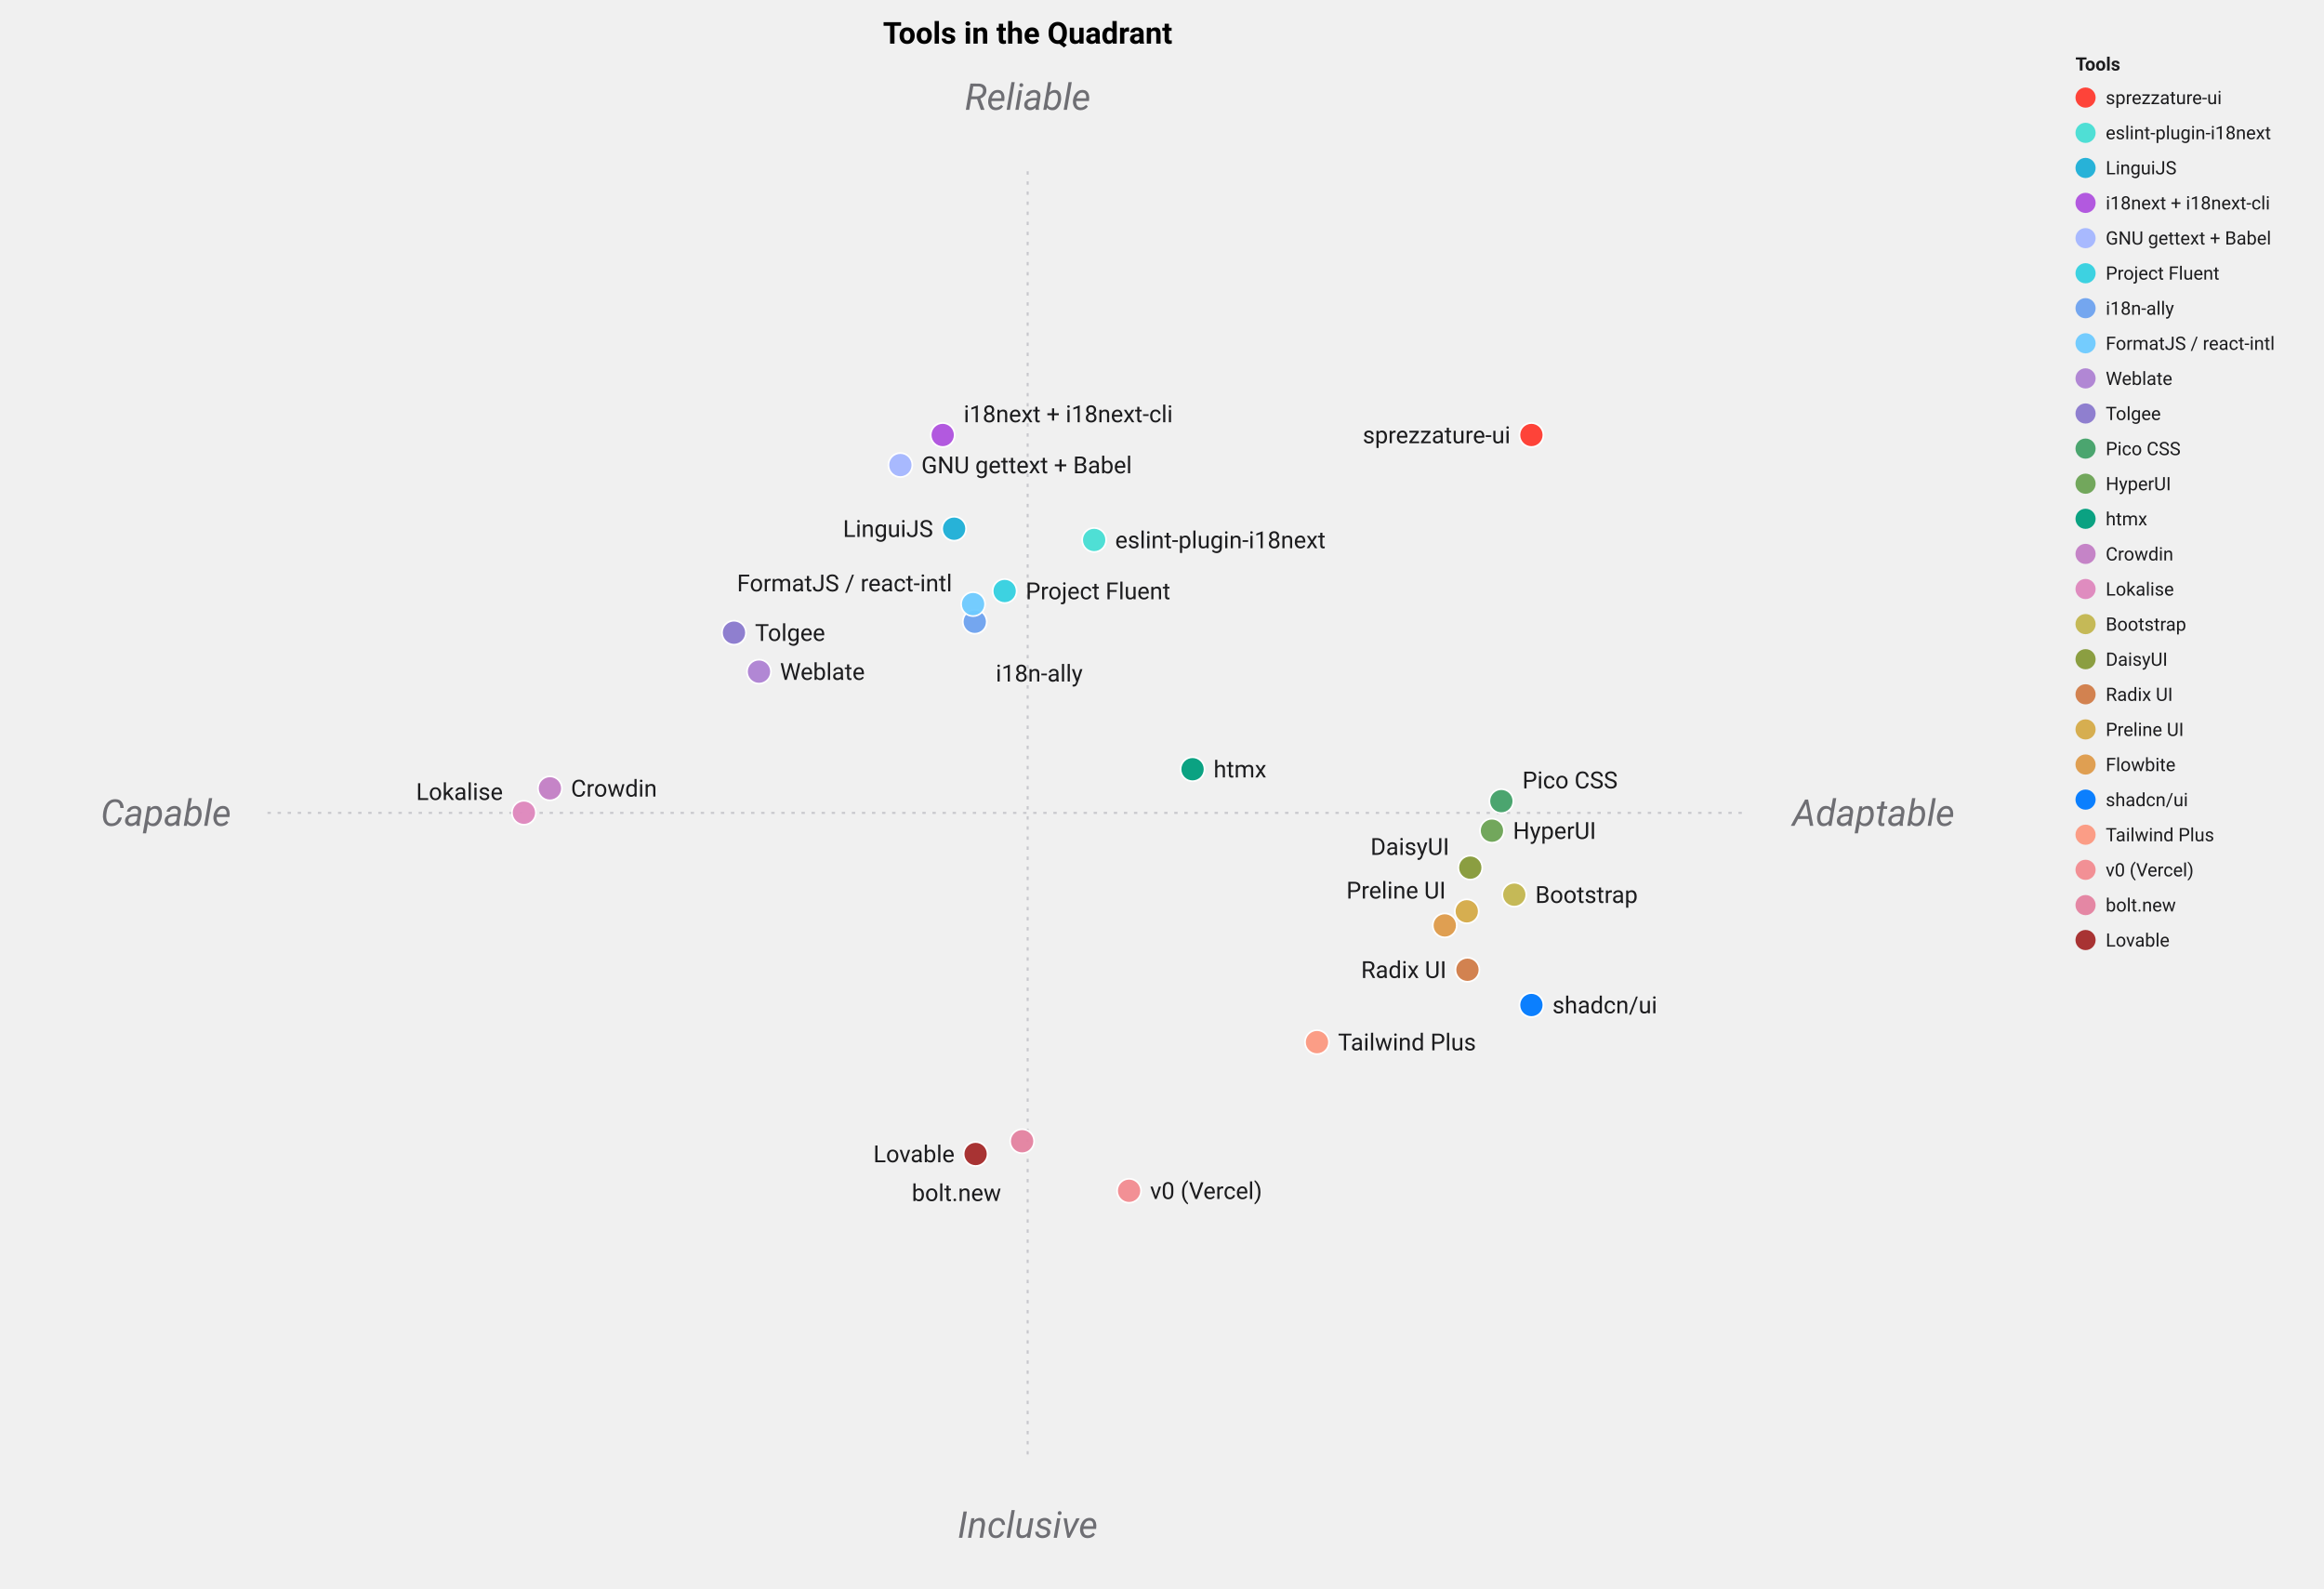
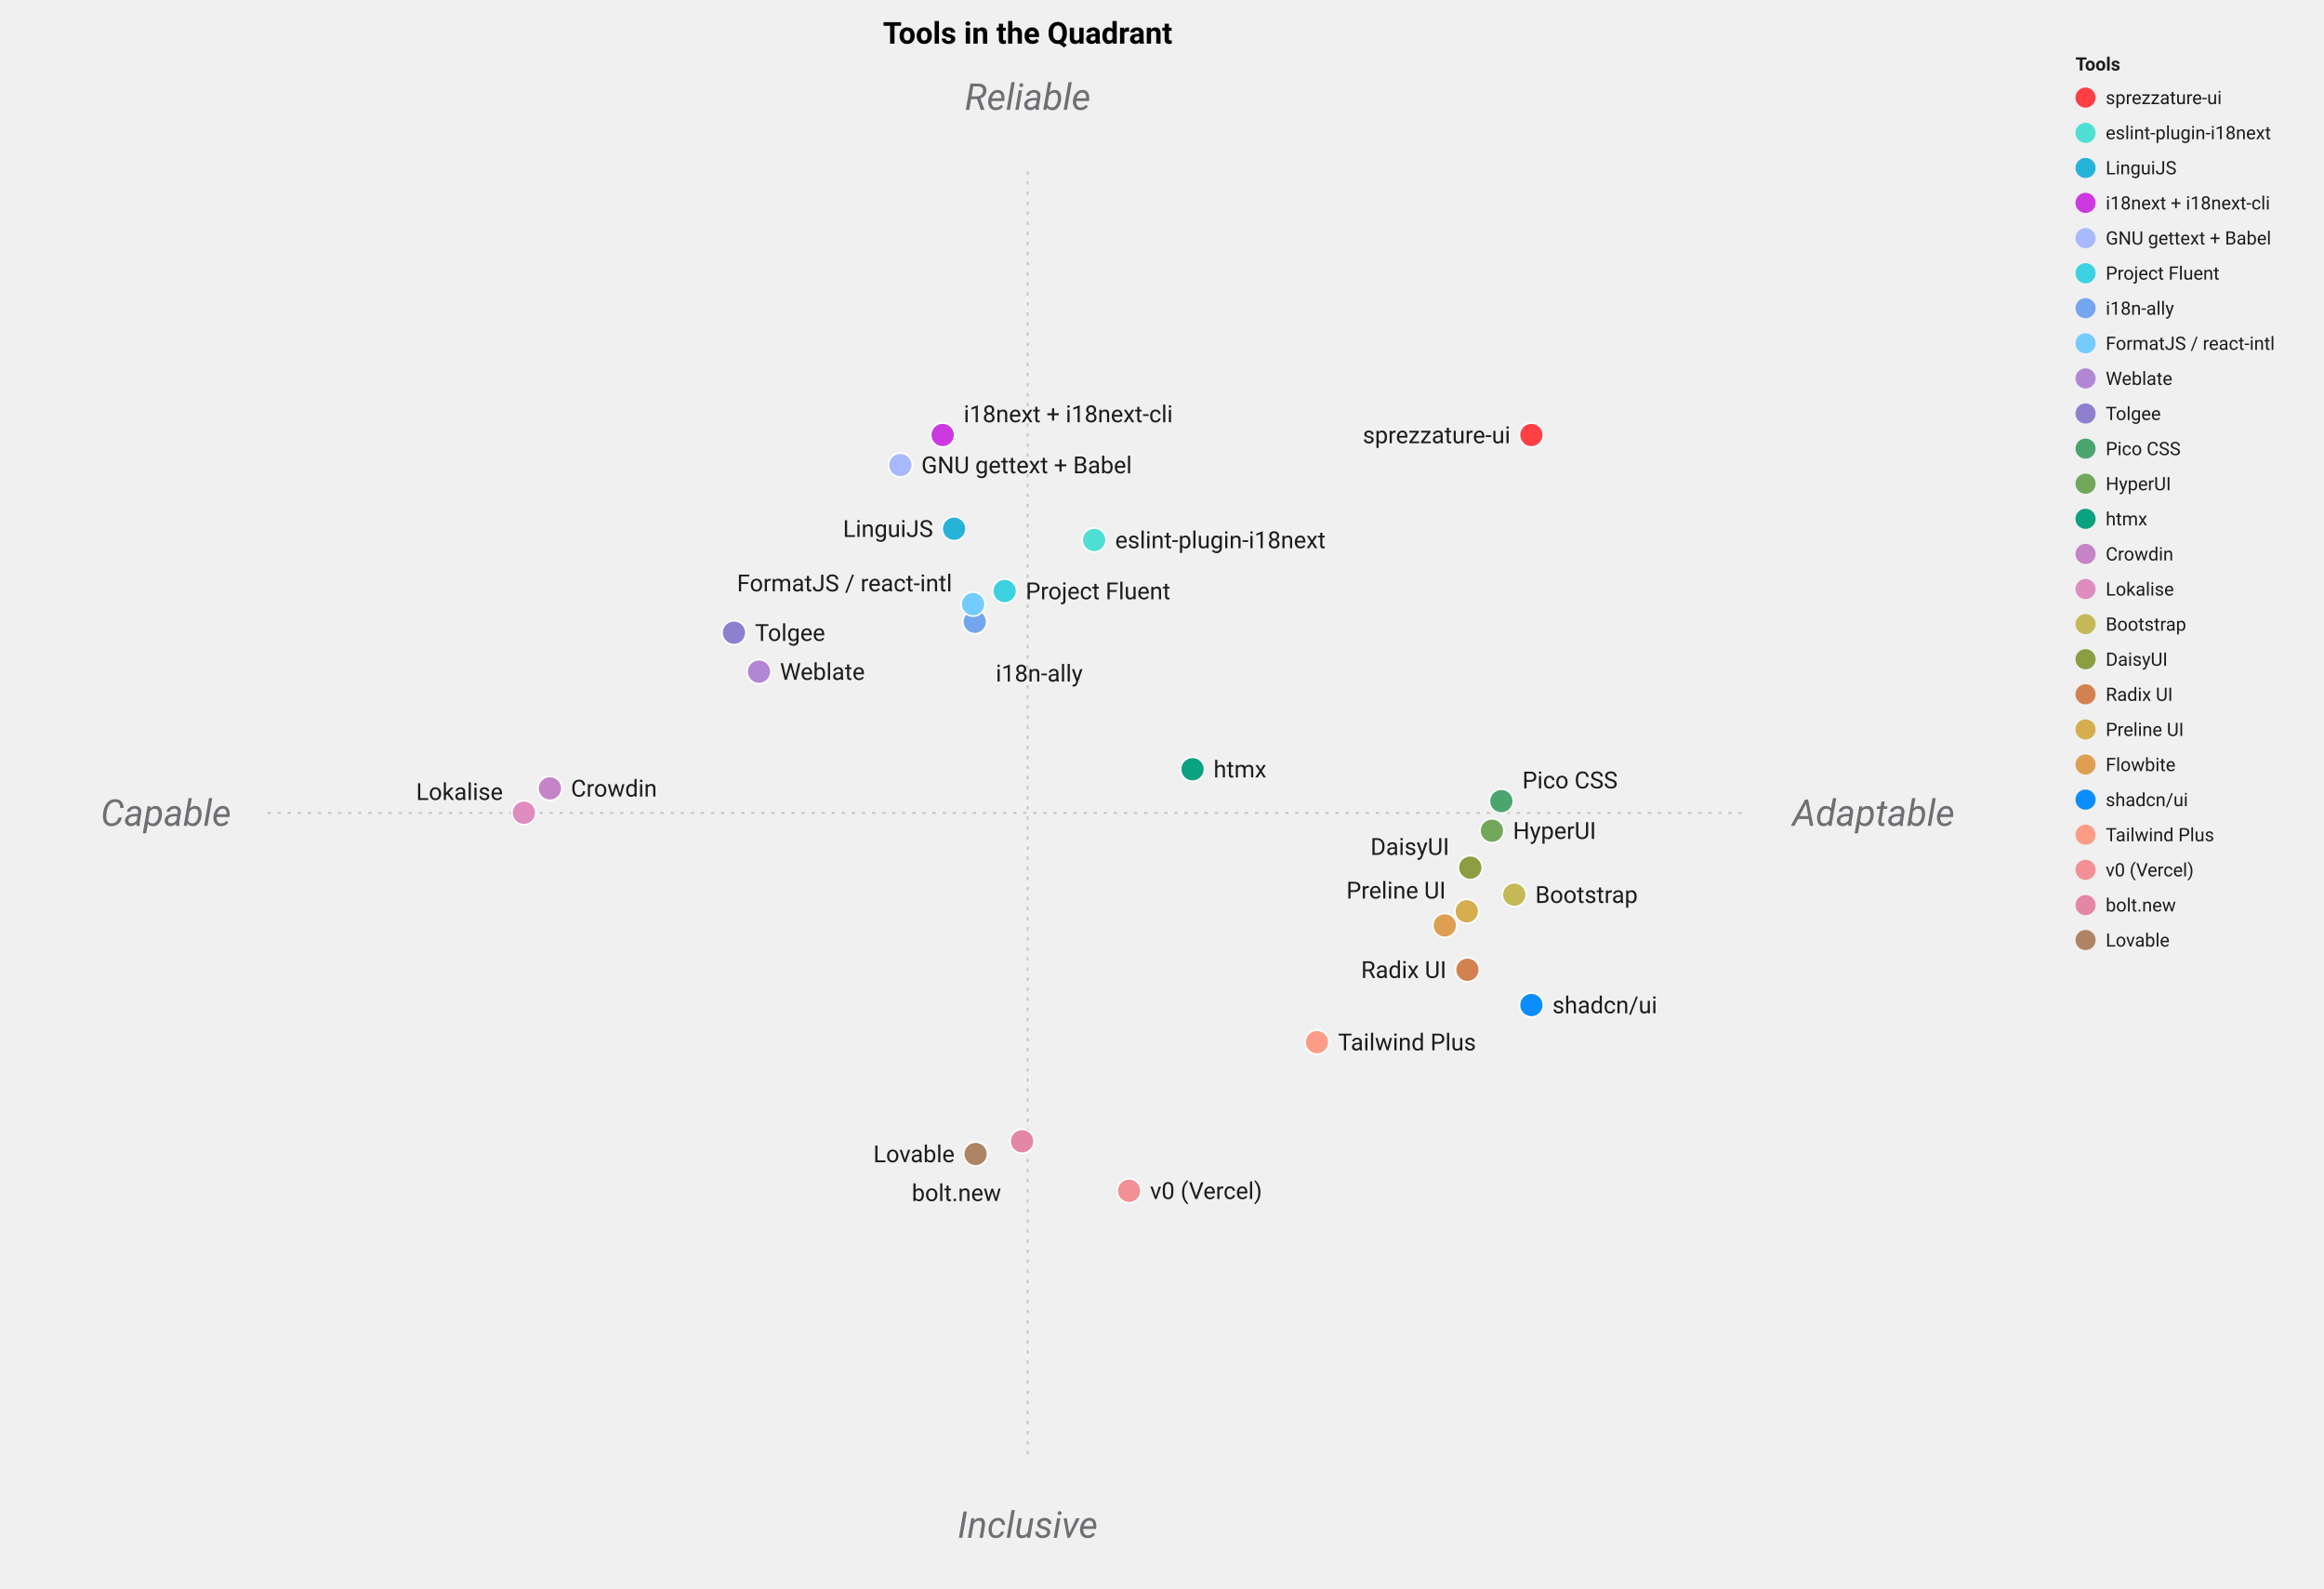
<svg xmlns="http://www.w3.org/2000/svg" width="1384" height="946" viewBox="0 0 1384 946" role="img" aria-labelledby="sp-title sp-desc" font-family="Roboto, -apple-system, Helvetica, Arial, sans-serif">
  <style>.sp-dot{cursor:pointer}.sp-dot:hover circle,.sp-dot:focus circle{stroke-width:2.4}.sp-dot:hover,.sp-dot:focus{filter:brightness(1.08);outline:none}</style>
  <line x1="159.3" y1="484.0" x2="1039.2" y2="484.0" stroke="#C7C7CC" stroke-width="1.2" stroke-dasharray="2,4" />
  <line x1="612.0" y1="866.0" x2="612.0" y2="102.0" stroke="#C7C7CC" stroke-width="1.2" stroke-dasharray="2,4" />
  <text data-pole="right" x="1164.0" y="491.7" font-size="22" font-style="italic" fill="#6E6E73" text-anchor="end">Adaptable</text>
  <text data-pole="left" x="60.0" y="491.7" font-size="22" font-style="italic" fill="#6E6E73" text-anchor="start">Capable</text>
  <text data-pole="top" x="612.0" y="65.4" font-size="22" font-style="italic" fill="#6E6E73" text-anchor="middle">Reliable</text>
  <text data-pole="bottom" x="612.0" y="915.6" font-size="22" font-style="italic" fill="#6E6E73" text-anchor="middle">Inclusive</text>
  <g class="sp-dot" tabindex="0" role="img" aria-label="Tools: sprezzature-ui Hardcoded string detection: 2 Source languages covered: 3 Catalogue scaffolding and compilation: 5 Runtime loader shipped: 4 CI verdict with an exit code: 5 No framework runtime in the output: 5 Accessibility out of the box: 3 Dark mode out of the box: 5 Reduced motion guard: 5 Customisation and theming: 5 Deterministic and reproducible: 5 Local and offline (no account): 5 Free or open source: 5 Maturity and ecosystem: 1 Component library breadth: 2 Translator workflow: 1">
-     <circle cx="912.0" cy="259.0" r="7.14" fill="#FF3B30" stroke="white" stroke-width="1" opacity="0.95" />
+     <circle cx="912.0" cy="259.0" r="7.14" fill="#FF383C" stroke="white" stroke-width="1" opacity="0.95" />
  </g>
  <text x="899.5" y="263.9" font-size="14" fill="#1C1C1E" text-anchor="end">sprezzature-ui</text>
  <g class="sp-dot" tabindex="0" role="img" aria-label="Tools: i18next + i18next-cli Hardcoded string detection: 5 Source languages covered: 2 Catalogue scaffolding and compilation: 5 Runtime loader shipped: 5 CI verdict with an exit code: 5 No framework runtime in the output: 3 Accessibility out of the box: 1 Dark mode out of the box: 1 Reduced motion guard: 1 Customisation and theming: 2 Deterministic and reproducible: 4 Local and offline (no account): 5 Free or open source: 5 Maturity and ecosystem: 5 Component library breadth: 1 Translator workflow: 2">
-     <circle cx="561.4" cy="259.0" r="7.14" fill="#AF52DE" stroke="white" stroke-width="1" opacity="0.95" />
+     <circle cx="561.4" cy="259.0" r="7.14" fill="#CB30E0" stroke="white" stroke-width="1" opacity="0.95" />
  </g>
  <text x="573.9" y="251.4" font-size="14" fill="#1C1C1E" text-anchor="start">i18next + i18next-cli</text>
  <g class="sp-dot" tabindex="0" role="img" aria-label="Tools: eslint-plugin-i18next Hardcoded string detection: 5 Source languages covered: 2 Catalogue scaffolding and compilation: 1 Runtime loader shipped: 1 CI verdict with an exit code: 5 No framework runtime in the output: 3 Accessibility out of the box: 1 Dark mode out of the box: 1 Reduced motion guard: 1 Customisation and theming: 1 Deterministic and reproducible: 5 Local and offline (no account): 5 Free or open source: 5 Maturity and ecosystem: 4 Component library breadth: 1 Translator workflow: 1">
    <circle cx="651.6" cy="321.5" r="7.14" fill="#47DED4" stroke="white" stroke-width="1" opacity="0.95" />
  </g>
  <text x="664.1" y="326.4" font-size="14" fill="#1C1C1E" text-anchor="start">eslint-plugin-i18next</text>
  <g class="sp-dot" tabindex="0" role="img" aria-label="Tools: i18n-ally Hardcoded string detection: 4 Source languages covered: 4 Catalogue scaffolding and compilation: 3 Runtime loader shipped: 1 CI verdict with an exit code: 1 No framework runtime in the output: 3 Accessibility out of the box: 1 Dark mode out of the box: 1 Reduced motion guard: 1 Customisation and theming: 1 Deterministic and reproducible: 3 Local and offline (no account): 5 Free or open source: 5 Maturity and ecosystem: 3 Component library breadth: 1 Translator workflow: 2">
    <circle cx="580.5" cy="370.2" r="7.14" fill="#6EA3EF" stroke="white" stroke-width="1" opacity="0.95" />
  </g>
  <text x="593.0" y="405.8" font-size="14" fill="#1C1C1E" text-anchor="start">i18n-ally</text>
  <g class="sp-dot" tabindex="0" role="img" aria-label="Tools: FormatJS / react-intl Hardcoded string detection: 2 Source languages covered: 2 Catalogue scaffolding and compilation: 4 Runtime loader shipped: 5 CI verdict with an exit code: 2 No framework runtime in the output: 2 Accessibility out of the box: 1 Dark mode out of the box: 1 Reduced motion guard: 1 Customisation and theming: 2 Deterministic and reproducible: 4 Local and offline (no account): 5 Free or open source: 5 Maturity and ecosystem: 5 Component library breadth: 1 Translator workflow: 2">
    <circle cx="579.5" cy="359.7" r="7.14" fill="#6ECBFF" stroke="white" stroke-width="1" opacity="0.95" />
  </g>
  <text x="567.0" y="352.1" font-size="14" fill="#1C1C1E" text-anchor="end">FormatJS / react-intl</text>
  <g class="sp-dot" tabindex="0" role="img" aria-label="Tools: LinguiJS Hardcoded string detection: 2 Source languages covered: 2 Catalogue scaffolding and compilation: 5 Runtime loader shipped: 5 CI verdict with an exit code: 3 No framework runtime in the output: 3 Accessibility out of the box: 1 Dark mode out of the box: 1 Reduced motion guard: 1 Customisation and theming: 2 Deterministic and reproducible: 4 Local and offline (no account): 5 Free or open source: 5 Maturity and ecosystem: 4 Component library breadth: 1 Translator workflow: 3">
    <circle cx="568.2" cy="314.8" r="7.14" fill="#1DAFD7" stroke="white" stroke-width="1" opacity="0.95" />
  </g>
  <text x="555.7" y="319.7" font-size="14" fill="#1C1C1E" text-anchor="end">LinguiJS</text>
  <g class="sp-dot" tabindex="0" role="img" aria-label="Tools: GNU gettext + Babel Hardcoded string detection: 2 Source languages covered: 5 Catalogue scaffolding and compilation: 5 Runtime loader shipped: 4 CI verdict with an exit code: 3 No framework runtime in the output: 5 Accessibility out of the box: 1 Dark mode out of the box: 1 Reduced motion guard: 1 Customisation and theming: 1 Deterministic and reproducible: 5 Local and offline (no account): 5 Free or open source: 5 Maturity and ecosystem: 5 Component library breadth: 1 Translator workflow: 3">
    <circle cx="536.2" cy="276.9" r="7.14" fill="#A5B7FF" stroke="white" stroke-width="1" opacity="0.95" />
  </g>
  <text x="548.7" y="281.8" font-size="14" fill="#1C1C1E" text-anchor="start">GNU gettext + Babel</text>
  <g class="sp-dot" tabindex="0" role="img" aria-label="Tools: Project Fluent Hardcoded string detection: 1 Source languages covered: 2 Catalogue scaffolding and compilation: 3 Runtime loader shipped: 4 CI verdict with an exit code: 2 No framework runtime in the output: 4 Accessibility out of the box: 1 Dark mode out of the box: 1 Reduced motion guard: 1 Customisation and theming: 1 Deterministic and reproducible: 4 Local and offline (no account): 5 Free or open source: 5 Maturity and ecosystem: 3 Component library breadth: 1 Translator workflow: 3">
    <circle cx="598.3" cy="351.9" r="7.14" fill="#34D1E1" stroke="white" stroke-width="1" opacity="0.95" />
  </g>
  <text x="610.8" y="356.8" font-size="14" fill="#1C1C1E" text-anchor="start">Project Fluent</text>
  <g class="sp-dot" tabindex="0" role="img" aria-label="Tools: Weblate Hardcoded string detection: 1 Source languages covered: 5 Catalogue scaffolding and compilation: 3 Runtime loader shipped: 1 CI verdict with an exit code: 3 No framework runtime in the output: 4 Accessibility out of the box: 1 Dark mode out of the box: 1 Reduced motion guard: 1 Customisation and theming: 1 Deterministic and reproducible: 2 Local and offline (no account): 4 Free or open source: 5 Maturity and ecosystem: 4 Component library breadth: 1 Translator workflow: 5">
    <circle cx="452.0" cy="399.9" r="7.14" fill="#AE82D3" stroke="white" stroke-width="1" opacity="0.95" />
  </g>
  <text x="464.5" y="404.8" font-size="14" fill="#1C1C1E" text-anchor="start">Weblate</text>
  <g class="sp-dot" tabindex="0" role="img" aria-label="Tools: Crowdin Hardcoded string detection: 1 Source languages covered: 5 Catalogue scaffolding and compilation: 3 Runtime loader shipped: 3 CI verdict with an exit code: 3 No framework runtime in the output: 4 Accessibility out of the box: 1 Dark mode out of the box: 1 Reduced motion guard: 1 Customisation and theming: 1 Deterministic and reproducible: 2 Local and offline (no account): 1 Free or open source: 2 Maturity and ecosystem: 5 Component library breadth: 1 Translator workflow: 5">
    <circle cx="327.5" cy="469.4" r="7.14" fill="#C37FC5" stroke="white" stroke-width="1" opacity="0.95" />
  </g>
  <text x="340.0" y="474.3" font-size="14" fill="#1C1C1E" text-anchor="start">Crowdin</text>
  <g class="sp-dot" tabindex="0" role="img" aria-label="Tools: Lokalise Hardcoded string detection: 1 Source languages covered: 5 Catalogue scaffolding and compilation: 3 Runtime loader shipped: 3 CI verdict with an exit code: 3 No framework runtime in the output: 4 Accessibility out of the box: 1 Dark mode out of the box: 1 Reduced motion guard: 1 Customisation and theming: 1 Deterministic and reproducible: 2 Local and offline (no account): 1 Free or open source: 1 Maturity and ecosystem: 5 Component library breadth: 1 Translator workflow: 5">
    <circle cx="312.0" cy="483.9" r="7.14" fill="#DE87BD" stroke="white" stroke-width="1" opacity="0.95" />
  </g>
  <text x="299.5" y="476.3" font-size="14" fill="#1C1C1E" text-anchor="end">Lokalise</text>
  <g class="sp-dot" tabindex="0" role="img" aria-label="Tools: Tolgee Hardcoded string detection: 2 Source languages covered: 4 Catalogue scaffolding and compilation: 3 Runtime loader shipped: 4 CI verdict with an exit code: 3 No framework runtime in the output: 3 Accessibility out of the box: 1 Dark mode out of the box: 1 Reduced motion guard: 1 Customisation and theming: 1 Deterministic and reproducible: 2 Local and offline (no account): 4 Free or open source: 4 Maturity and ecosystem: 3 Component library breadth: 1 Translator workflow: 5">
    <circle cx="437.1" cy="376.7" r="7.14" fill="#8B7ACE" stroke="white" stroke-width="1" opacity="0.95" />
  </g>
  <text x="449.6" y="381.6" font-size="14" fill="#1C1C1E" text-anchor="start">Tolgee</text>
  <g class="sp-dot" tabindex="0" role="img" aria-label="Tools: shadcn/ui Hardcoded string detection: 1 Source languages covered: 1 Catalogue scaffolding and compilation: 1 Runtime loader shipped: 1 CI verdict with an exit code: 1 No framework runtime in the output: 1 Accessibility out of the box: 5 Dark mode out of the box: 5 Reduced motion guard: 3 Customisation and theming: 5 Deterministic and reproducible: 4 Local and offline (no account): 5 Free or open source: 5 Maturity and ecosystem: 5 Component library breadth: 5 Translator workflow: 1">
-     <circle cx="912.0" cy="598.4" r="7.14" fill="#007AFF" stroke="white" stroke-width="1" opacity="0.95" />
+     <circle cx="912.0" cy="598.4" r="7.14" fill="#0088FF" stroke="white" stroke-width="1" opacity="0.95" />
  </g>
  <text x="924.5" y="603.3" font-size="14" fill="#1C1C1E" text-anchor="start">shadcn/ui</text>
  <g class="sp-dot" tabindex="0" role="img" aria-label="Tools: Tailwind Plus Hardcoded string detection: 1 Source languages covered: 1 Catalogue scaffolding and compilation: 1 Runtime loader shipped: 1 CI verdict with an exit code: 1 No framework runtime in the output: 4 Accessibility out of the box: 4 Dark mode out of the box: 4 Reduced motion guard: 2 Customisation and theming: 4 Deterministic and reproducible: 4 Local and offline (no account): 4 Free or open source: 1 Maturity and ecosystem: 5 Component library breadth: 5 Translator workflow: 1">
    <circle cx="784.3" cy="620.5" r="7.14" fill="#FC9981" stroke="white" stroke-width="1" opacity="0.95" />
  </g>
  <text x="796.8" y="625.4" font-size="14" fill="#1C1C1E" text-anchor="start">Tailwind Plus</text>
  <g class="sp-dot" tabindex="0" role="img" aria-label="Tools: DaisyUI Hardcoded string detection: 1 Source languages covered: 1 Catalogue scaffolding and compilation: 1 Runtime loader shipped: 1 CI verdict with an exit code: 1 No framework runtime in the output: 5 Accessibility out of the box: 3 Dark mode out of the box: 5 Reduced motion guard: 2 Customisation and theming: 4 Deterministic and reproducible: 4 Local and offline (no account): 5 Free or open source: 5 Maturity and ecosystem: 4 Component library breadth: 4 Translator workflow: 1">
    <circle cx="875.6" cy="516.6" r="7.14" fill="#869A39" stroke="white" stroke-width="1" opacity="0.95" />
  </g>
  <text x="863.1" y="509.0" font-size="14" fill="#1C1C1E" text-anchor="end">DaisyUI</text>
  <g class="sp-dot" tabindex="0" role="img" aria-label="Tools: Flowbite Hardcoded string detection: 1 Source languages covered: 1 Catalogue scaffolding and compilation: 1 Runtime loader shipped: 1 CI verdict with an exit code: 1 No framework runtime in the output: 4 Accessibility out of the box: 3 Dark mode out of the box: 5 Reduced motion guard: 2 Customisation and theming: 4 Deterministic and reproducible: 4 Local and offline (no account): 5 Free or open source: 4 Maturity and ecosystem: 4 Component library breadth: 5 Translator workflow: 1">
    <circle cx="860.4" cy="551.0" r="7.14" fill="#DE9B4B" stroke="white" stroke-width="1" opacity="0.95" />
  </g>
  <g class="sp-dot" tabindex="0" role="img" aria-label="Tools: Preline UI Hardcoded string detection: 1 Source languages covered: 1 Catalogue scaffolding and compilation: 1 Runtime loader shipped: 1 CI verdict with an exit code: 1 No framework runtime in the output: 4 Accessibility out of the box: 3 Dark mode out of the box: 5 Reduced motion guard: 2 Customisation and theming: 4 Deterministic and reproducible: 4 Local and offline (no account): 5 Free or open source: 4 Maturity and ecosystem: 3 Component library breadth: 5 Translator workflow: 1">
    <circle cx="873.5" cy="542.6" r="7.14" fill="#D5AB48" stroke="white" stroke-width="1" opacity="0.95" />
  </g>
  <text x="861.0" y="535.0" font-size="14" fill="#1C1C1E" text-anchor="end">Preline UI</text>
  <g class="sp-dot" tabindex="0" role="img" aria-label="Tools: HyperUI Hardcoded string detection: 1 Source languages covered: 1 Catalogue scaffolding and compilation: 1 Runtime loader shipped: 1 CI verdict with an exit code: 1 No framework runtime in the output: 5 Accessibility out of the box: 3 Dark mode out of the box: 4 Reduced motion guard: 1 Customisation and theming: 5 Deterministic and reproducible: 5 Local and offline (no account): 5 Free or open source: 5 Maturity and ecosystem: 3 Component library breadth: 4 Translator workflow: 1">
    <circle cx="888.5" cy="494.6" r="7.14" fill="#6CA455" stroke="white" stroke-width="1" opacity="0.95" />
  </g>
  <text x="901.0" y="499.5" font-size="14" fill="#1C1C1E" text-anchor="start">HyperUI</text>
  <g class="sp-dot" tabindex="0" role="img" aria-label="Tools: Radix UI Hardcoded string detection: 1 Source languages covered: 1 Catalogue scaffolding and compilation: 1 Runtime loader shipped: 1 CI verdict with an exit code: 1 No framework runtime in the output: 1 Accessibility out of the box: 5 Dark mode out of the box: 3 Reduced motion guard: 3 Customisation and theming: 5 Deterministic and reproducible: 4 Local and offline (no account): 5 Free or open source: 5 Maturity and ecosystem: 5 Component library breadth: 4 Translator workflow: 1">
    <circle cx="873.9" cy="577.4" r="7.14" fill="#D17D48" stroke="white" stroke-width="1" opacity="0.95" />
  </g>
  <text x="861.4" y="582.3" font-size="14" fill="#1C1C1E" text-anchor="end">Radix UI</text>
  <g class="sp-dot" tabindex="0" role="img" aria-label="Tools: Bootstrap Hardcoded string detection: 1 Source languages covered: 1 Catalogue scaffolding and compilation: 1 Runtime loader shipped: 1 CI verdict with an exit code: 1 No framework runtime in the output: 5 Accessibility out of the box: 4 Dark mode out of the box: 4 Reduced motion guard: 4 Customisation and theming: 3 Deterministic and reproducible: 4 Local and offline (no account): 5 Free or open source: 5 Maturity and ecosystem: 5 Component library breadth: 5 Translator workflow: 1">
    <circle cx="901.8" cy="532.7" r="7.14" fill="#C3B750" stroke="white" stroke-width="1" opacity="0.95" />
  </g>
  <text x="914.3" y="537.6" font-size="14" fill="#1C1C1E" text-anchor="start">Bootstrap</text>
  <g class="sp-dot" tabindex="0" role="img" aria-label="Tools: Pico CSS Hardcoded string detection: 1 Source languages covered: 1 Catalogue scaffolding and compilation: 1 Runtime loader shipped: 1 CI verdict with an exit code: 1 No framework runtime in the output: 5 Accessibility out of the box: 4 Dark mode out of the box: 5 Reduced motion guard: 2 Customisation and theming: 3 Deterministic and reproducible: 5 Local and offline (no account): 5 Free or open source: 5 Maturity and ecosystem: 3 Component library breadth: 2 Translator workflow: 1">
    <circle cx="894.1" cy="477.0" r="7.14" fill="#43A269" stroke="white" stroke-width="1" opacity="0.95" />
  </g>
  <text x="906.6" y="469.4" font-size="14" fill="#1C1C1E" text-anchor="start">Pico CSS</text>
  <g class="sp-dot" tabindex="0" role="img" aria-label="Tools: htmx Hardcoded string detection: 1 Source languages covered: 1 Catalogue scaffolding and compilation: 1 Runtime loader shipped: 1 CI verdict with an exit code: 1 No framework runtime in the output: 4 Accessibility out of the box: 3 Dark mode out of the box: 1 Reduced motion guard: 1 Customisation and theming: 1 Deterministic and reproducible: 4 Local and offline (no account): 5 Free or open source: 5 Maturity and ecosystem: 4 Component library breadth: 1 Translator workflow: 1">
    <circle cx="710.2" cy="458.0" r="7.14" fill="#009E7D" stroke="white" stroke-width="1" opacity="0.95" />
  </g>
  <text x="722.7" y="462.9" font-size="14" fill="#1C1C1E" text-anchor="start">htmx</text>
  <g class="sp-dot" tabindex="0" role="img" aria-label="Tools: v0 (Vercel) Hardcoded string detection: 1 Source languages covered: 1 Catalogue scaffolding and compilation: 1 Runtime loader shipped: 1 CI verdict with an exit code: 1 No framework runtime in the output: 1 Accessibility out of the box: 4 Dark mode out of the box: 4 Reduced motion guard: 2 Customisation and theming: 4 Deterministic and reproducible: 1 Local and offline (no account): 1 Free or open source: 2 Maturity and ecosystem: 4 Component library breadth: 5 Translator workflow: 1">
    <circle cx="672.4" cy="709.0" r="7.14" fill="#F28C91" stroke="white" stroke-width="1" opacity="0.95" />
  </g>
  <text x="684.9" y="713.9" font-size="14" fill="#1C1C1E" text-anchor="start">v0 (Vercel)</text>
  <g class="sp-dot" tabindex="0" role="img" aria-label="Tools: Lovable Hardcoded string detection: 1 Source languages covered: 1 Catalogue scaffolding and compilation: 1 Runtime loader shipped: 1 CI verdict with an exit code: 1 No framework runtime in the output: 1 Accessibility out of the box: 3 Dark mode out of the box: 3 Reduced motion guard: 1 Customisation and theming: 3 Deterministic and reproducible: 1 Local and offline (no account): 1 Free or open source: 2 Maturity and ecosystem: 4 Component library breadth: 5 Translator workflow: 2">
-     <circle cx="581.0" cy="687.1" r="7.14" fill="#A52A2A" stroke="white" stroke-width="1" opacity="0.95" />
+     <circle cx="581.0" cy="687.1" r="7.14" fill="#AC7F5E" stroke="white" stroke-width="1" opacity="0.95" />
  </g>
  <text x="568.5" y="692.0" font-size="14" fill="#1C1C1E" text-anchor="end">Lovable</text>
  <g class="sp-dot" tabindex="0" role="img" aria-label="Tools: bolt.new Hardcoded string detection: 1 Source languages covered: 1 Catalogue scaffolding and compilation: 1 Runtime loader shipped: 1 CI verdict with an exit code: 1 No framework runtime in the output: 2 Accessibility out of the box: 3 Dark mode out of the box: 3 Reduced motion guard: 1 Customisation and theming: 3 Deterministic and reproducible: 1 Local and offline (no account): 1 Free or open source: 2 Maturity and ecosystem: 4 Component library breadth: 5 Translator workflow: 1">
    <circle cx="608.7" cy="679.5" r="7.14" fill="#E482A1" stroke="white" stroke-width="1" opacity="0.95" />
  </g>
  <text x="596.2" y="715.1" font-size="14" fill="#1C1C1E" text-anchor="end">bolt.new</text>
  <text x="1236.0" y="42.0" font-size="11" font-weight="700" fill="#1C1C1E">Tools</text>
-   <circle cx="1242.0" cy="58.1" r="6" fill="#FF3B30" opacity="0.95" />
+   <circle cx="1242.0" cy="58.1" r="6" fill="#FF383C" opacity="0.95" />
  <text x="1254.0" y="62.0" font-size="11" fill="#1C1C1E">sprezzature-ui</text>
  <circle cx="1242.0" cy="79.1" r="6" fill="#47DED4" opacity="0.95" />
  <text x="1254.0" y="82.9" font-size="11" fill="#1C1C1E">eslint-plugin-i18next</text>
  <circle cx="1242.0" cy="100.0" r="6" fill="#1DAFD7" opacity="0.95" />
  <text x="1254.0" y="103.8" font-size="11" fill="#1C1C1E">LinguiJS</text>
-   <circle cx="1242.0" cy="120.8" r="6" fill="#AF52DE" opacity="0.95" />
+   <circle cx="1242.0" cy="120.8" r="6" fill="#CB30E0" opacity="0.95" />
  <text x="1254.0" y="124.7" font-size="11" fill="#1C1C1E">i18next + i18next-cli</text>
  <circle cx="1242.0" cy="141.8" r="6" fill="#A5B7FF" opacity="0.95" />
  <text x="1254.0" y="145.6" font-size="11" fill="#1C1C1E">GNU gettext + Babel</text>
  <circle cx="1242.0" cy="162.7" r="6" fill="#34D1E1" opacity="0.95" />
  <text x="1254.0" y="166.5" font-size="11" fill="#1C1C1E">Project Fluent</text>
  <circle cx="1242.0" cy="183.5" r="6" fill="#6EA3EF" opacity="0.95" />
  <text x="1254.0" y="187.4" font-size="11" fill="#1C1C1E">i18n-ally</text>
  <circle cx="1242.0" cy="204.4" r="6" fill="#6ECBFF" opacity="0.95" />
  <text x="1254.0" y="208.3" font-size="11" fill="#1C1C1E">FormatJS / react-intl</text>
  <circle cx="1242.0" cy="225.3" r="6" fill="#AE82D3" opacity="0.95" />
  <text x="1254.0" y="229.2" font-size="11" fill="#1C1C1E">Weblate</text>
  <circle cx="1242.0" cy="246.2" r="6" fill="#8B7ACE" opacity="0.95" />
  <text x="1254.0" y="250.1" font-size="11" fill="#1C1C1E">Tolgee</text>
  <circle cx="1242.0" cy="267.1" r="6" fill="#43A269" opacity="0.95" />
  <text x="1254.0" y="271.0" font-size="11" fill="#1C1C1E">Pico CSS</text>
  <circle cx="1242.0" cy="288.0" r="6" fill="#6CA455" opacity="0.95" />
  <text x="1254.0" y="291.9" font-size="11" fill="#1C1C1E">HyperUI</text>
  <circle cx="1242.0" cy="308.9" r="6" fill="#009E7D" opacity="0.95" />
  <text x="1254.0" y="312.8" font-size="11" fill="#1C1C1E">htmx</text>
  <circle cx="1242.0" cy="329.8" r="6" fill="#C37FC5" opacity="0.95" />
  <text x="1254.0" y="333.7" font-size="11" fill="#1C1C1E">Crowdin</text>
  <circle cx="1242.0" cy="350.7" r="6" fill="#DE87BD" opacity="0.95" />
  <text x="1254.0" y="354.6" font-size="11" fill="#1C1C1E">Lokalise</text>
  <circle cx="1242.0" cy="371.6" r="6" fill="#C3B750" opacity="0.95" />
  <text x="1254.0" y="375.5" font-size="11" fill="#1C1C1E">Bootstrap</text>
  <circle cx="1242.0" cy="392.5" r="6" fill="#869A39" opacity="0.95" />
  <text x="1254.0" y="396.4" font-size="11" fill="#1C1C1E">DaisyUI</text>
  <circle cx="1242.0" cy="413.4" r="6" fill="#D17D48" opacity="0.95" />
  <text x="1254.0" y="417.3" font-size="11" fill="#1C1C1E">Radix UI</text>
  <circle cx="1242.0" cy="434.3" r="6" fill="#D5AB48" opacity="0.95" />
  <text x="1254.0" y="438.2" font-size="11" fill="#1C1C1E">Preline UI</text>
  <circle cx="1242.0" cy="455.2" r="6" fill="#DE9B4B" opacity="0.95" />
  <text x="1254.0" y="459.1" font-size="11" fill="#1C1C1E">Flowbite</text>
-   <circle cx="1242.0" cy="476.1" r="6" fill="#007AFF" opacity="0.95" />
+   <circle cx="1242.0" cy="476.1" r="6" fill="#0088FF" opacity="0.95" />
  <text x="1254.0" y="480.0" font-size="11" fill="#1C1C1E">shadcn/ui</text>
  <circle cx="1242.0" cy="497.0" r="6" fill="#FC9981" opacity="0.95" />
  <text x="1254.0" y="500.9" font-size="11" fill="#1C1C1E">Tailwind Plus</text>
  <circle cx="1242.0" cy="517.9" r="6" fill="#F28C91" opacity="0.95" />
  <text x="1254.0" y="521.8" font-size="11" fill="#1C1C1E">v0 (Vercel)</text>
  <circle cx="1242.0" cy="538.9" r="6" fill="#E482A1" opacity="0.95" />
  <text x="1254.0" y="542.7" font-size="11" fill="#1C1C1E">bolt.new</text>
-   <circle cx="1242.0" cy="559.7" r="6" fill="#A52A2A" opacity="0.95" />
+   <circle cx="1242.0" cy="559.7" r="6" fill="#AC7F5E" opacity="0.95" />
  <text x="1254.0" y="563.6" font-size="11" fill="#1C1C1E">Lovable</text>
  <text x="612.0" y="26" font-size="18" font-weight="bold" fill="#000" text-anchor="middle">Tools in the Quadrant</text>
</svg>
